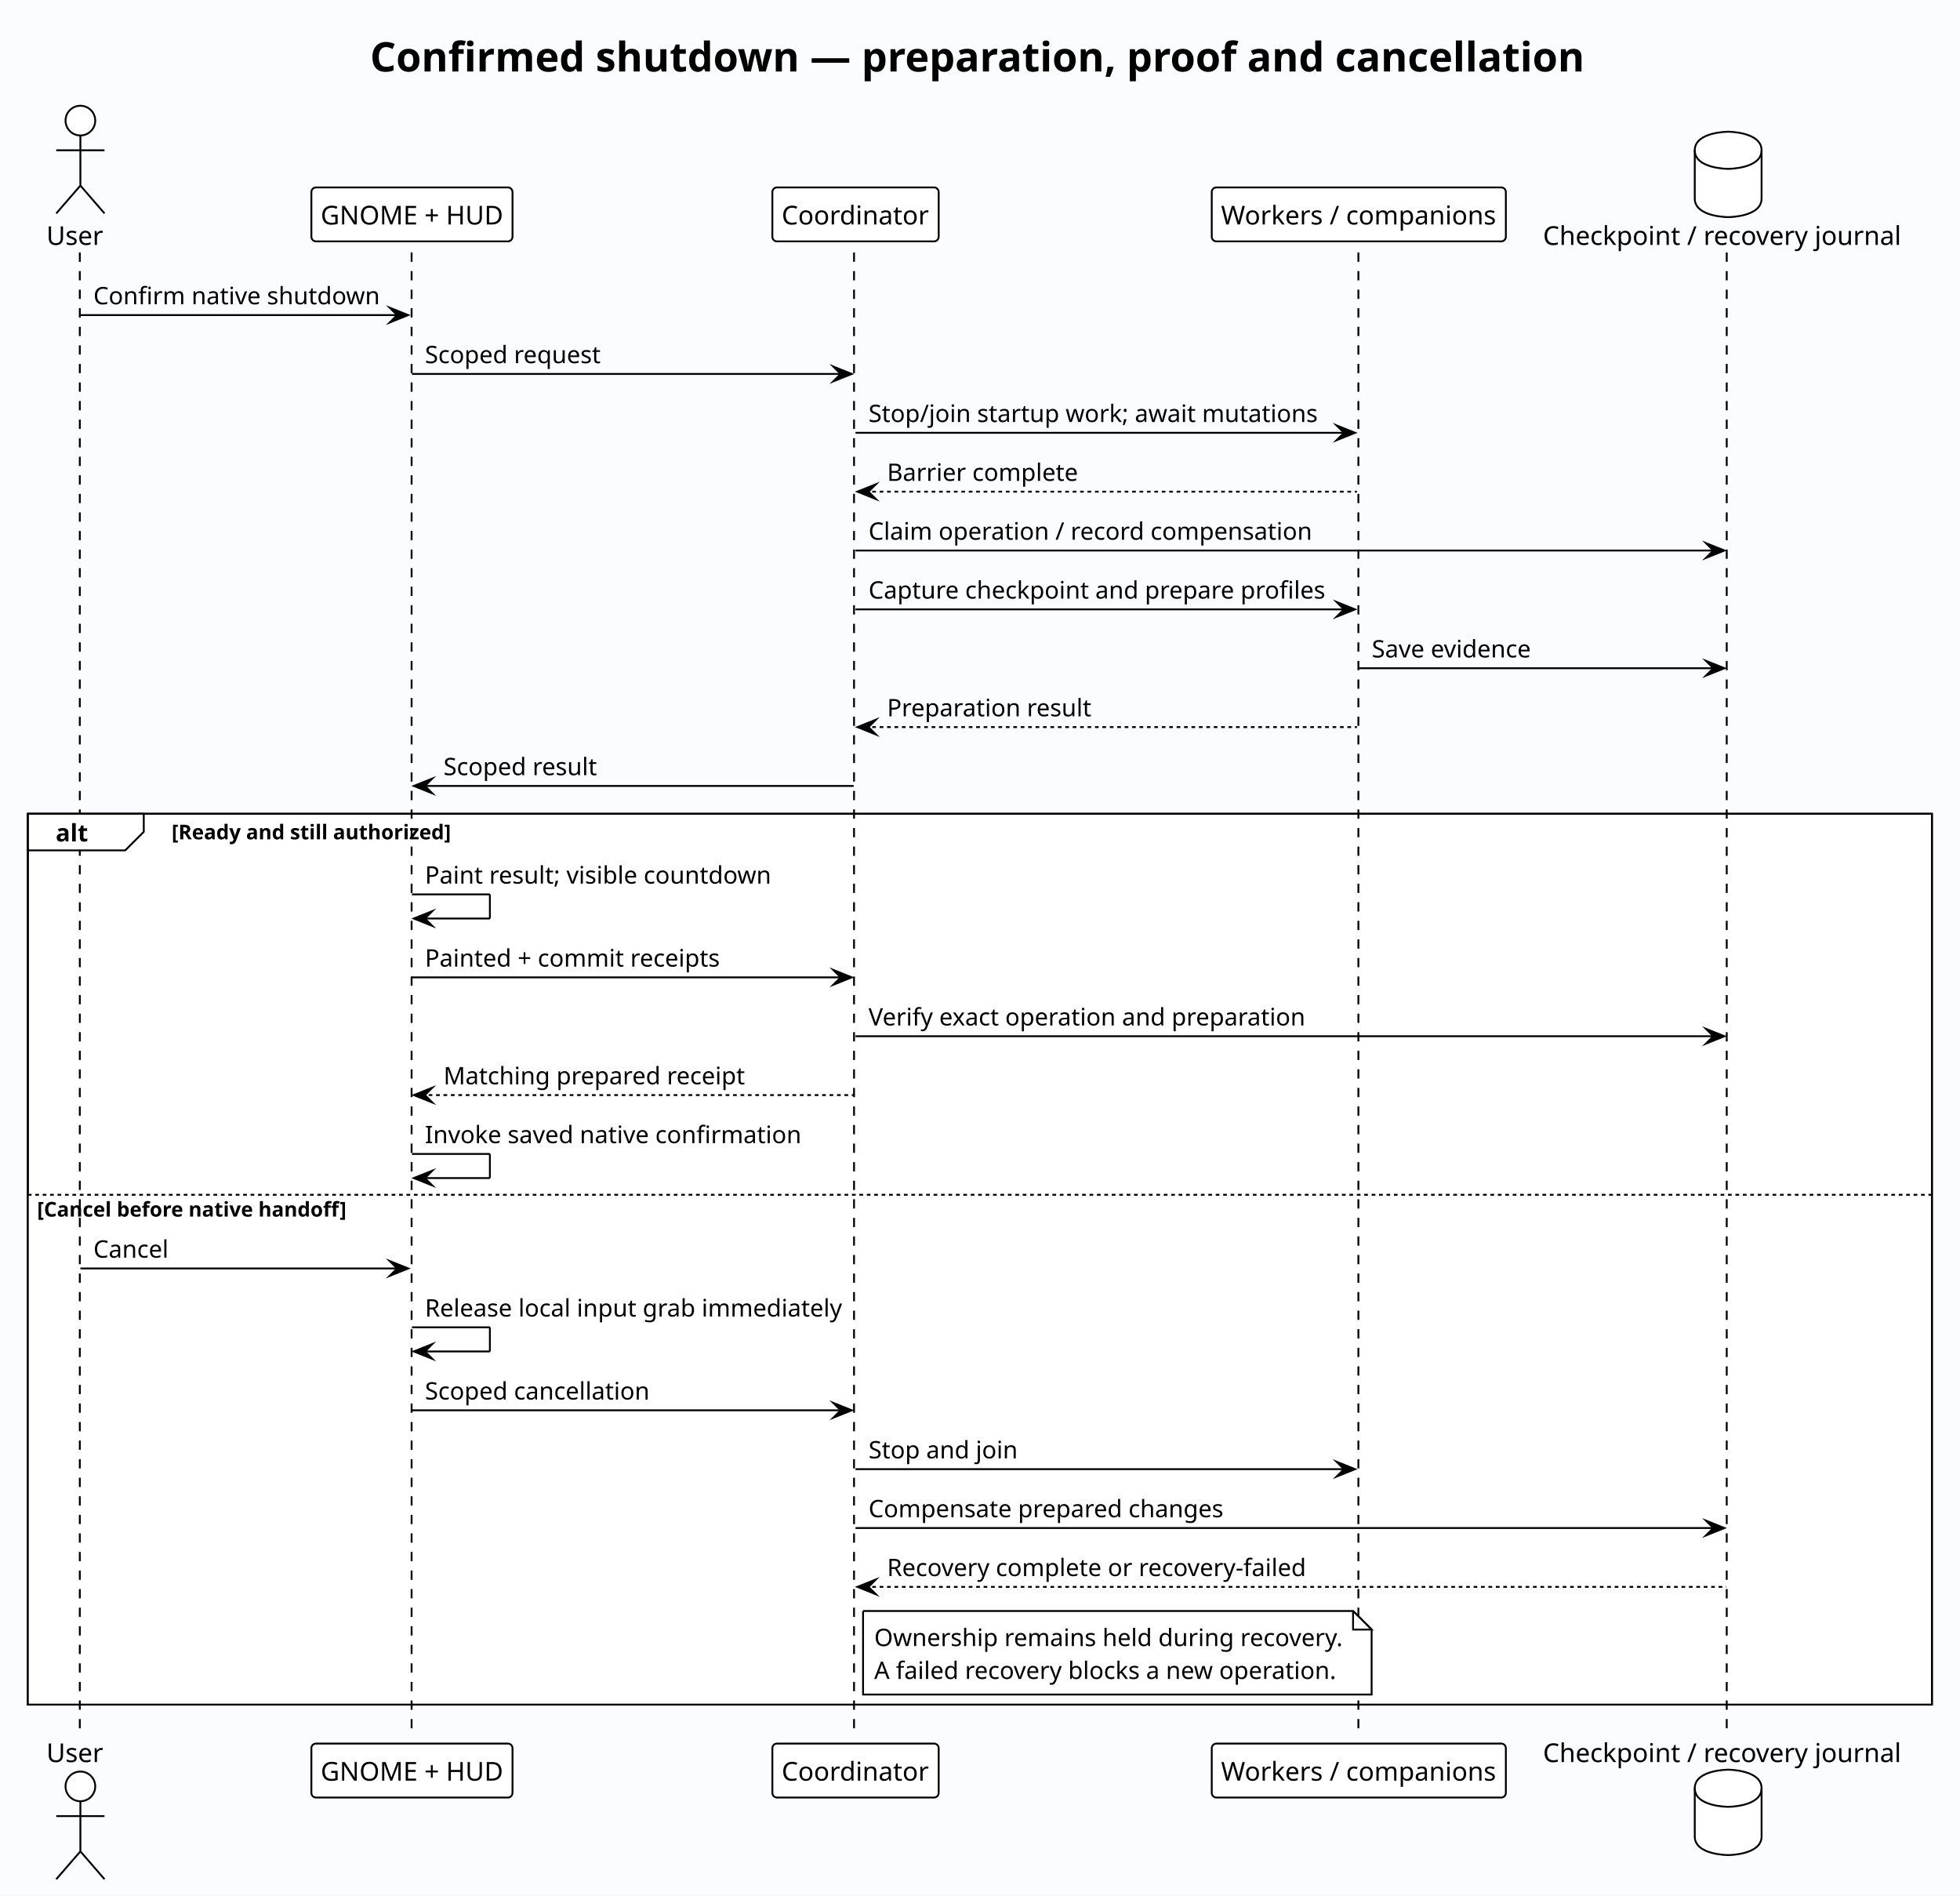
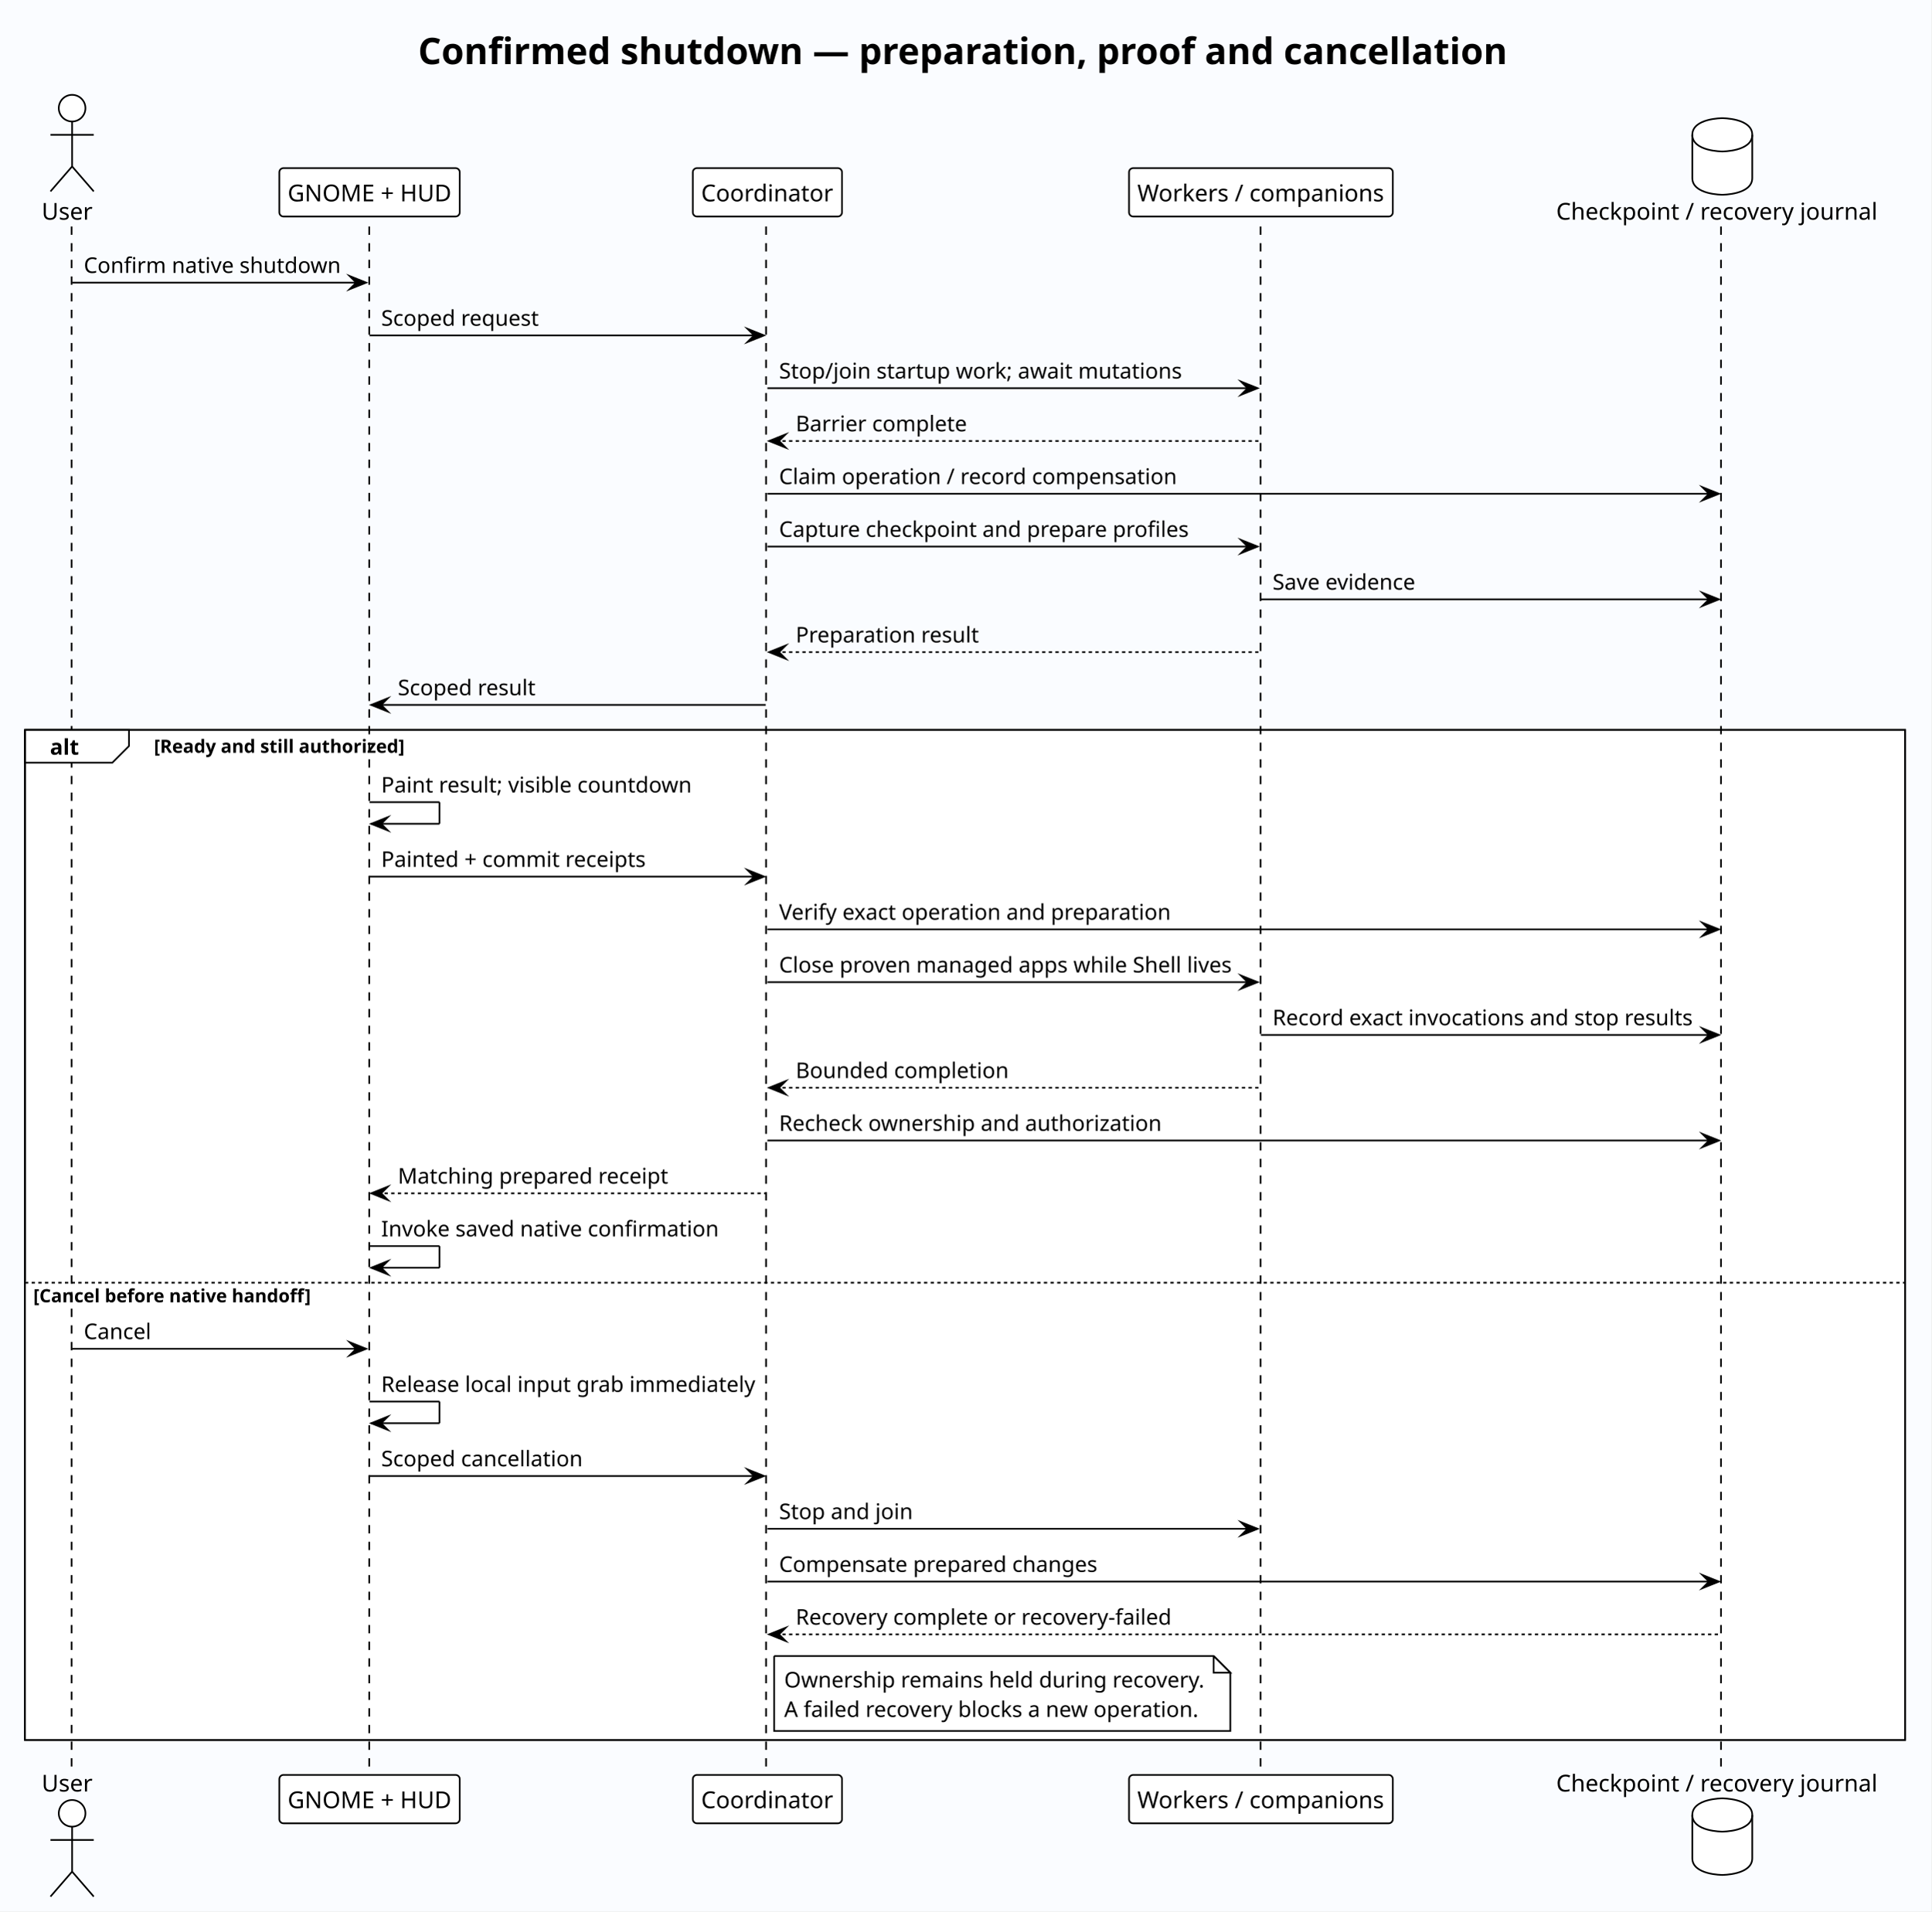
- <svg xmlns="http://www.w3.org/2000/svg" contentStyleType="text/css" data-diagram-type="SEQUENCE" height="1021px" preserveAspectRatio="none" style="width:1056px;height:1021px;background:#FAFCFF;" version="1.1" viewBox="0 0 1056 1021" width="1056px" zoomAndPan="magnify">
+ <svg xmlns="http://www.w3.org/2000/svg" contentStyleType="text/css" data-diagram-type="SEQUENCE" height="1148px" preserveAspectRatio="none" style="width:1160px;height:1148px;background:#FAFCFF;" version="1.1" viewBox="0 0 1160 1148" width="1160px" zoomAndPan="magnify">
  <defs />
  <g>
-     <rect fill="#FAFCFF" height="1021" style="stroke:none;stroke-width:1;" width="1056" x="0" y="0" />
+     <rect fill="#FAFCFF" height="1148" style="stroke:none;stroke-width:1;" width="1160" x="0" y="0" />
    <g class="title" data-source-line="5">
-       <text fill="#000000" font-family="sans-serif" font-size="22" font-weight="700" lengthAdjust="spacing" textLength="656.108" x="199.38" y="38.518">Confirmed shutdown — preparation, proof and cancellation</text>
-     </g>
-     <rect fill="#FFFFFF" height="479.866" style="stroke:#000000;stroke-width:1;" width="1025.868" x="15" y="438.386" />
-     <rect fill="#FFFFFF" height="275.63" style="stroke:none;stroke-width:1;" width="1025.868" x="15" y="642.622" />
+       <text fill="#000000" font-family="sans-serif" font-size="22" font-weight="700" lengthAdjust="spacing" textLength="656.108" x="251.09" y="38.518">Confirmed shutdown — preparation, proof and cancellation</text>
+     </g>
+     <rect fill="#FFFFFF" height="606.69" style="stroke:#000000;stroke-width:1;" width="1129.287" x="15" y="438.386" />
+     <rect fill="#FFFFFF" height="275.63" style="stroke:none;stroke-width:1;" width="1129.287" x="15" y="769.446" />
    <g class="participant-lifeline" data-entity-uid="part1" data-qualified-name="User" data-source-line="6" id="part1-lifeline">
      <g>
-         <rect fill="#000000" fill-opacity="0" height="799.22" width="8" x="39.309" y="136.032" />
-         <line style="stroke:#000000;stroke-width:1;stroke-dasharray:5,5;" x1="43" x2="43" y1="136.032" y2="935.252" />
+         <rect fill="#000000" fill-opacity="0" height="926.044" width="8" x="39.309" y="136.032" />
+         <line style="stroke:#000000;stroke-width:1;stroke-dasharray:5,5;" x1="43" x2="43" y1="136.032" y2="1062.076" />
      </g>
    </g>
    <g class="participant-lifeline" data-entity-uid="part2" data-qualified-name="HUD" data-source-line="7" id="part2-lifeline">
      <g>
-         <rect fill="#000000" fill-opacity="0" height="799.22" width="8" x="217.944" y="136.032" />
-         <line style="stroke:#000000;stroke-width:1;stroke-dasharray:5,5;" x1="221.762" x2="221.762" y1="136.032" y2="935.252" />
+         <rect fill="#000000" fill-opacity="0" height="926.044" width="8" x="217.944" y="136.032" />
+         <line style="stroke:#000000;stroke-width:1;stroke-dasharray:5,5;" x1="221.762" x2="221.762" y1="136.032" y2="1062.076" />
      </g>
    </g>
    <g class="participant-lifeline" data-entity-uid="part3" data-qualified-name="Coordinator" data-source-line="8" id="part3-lifeline">
      <g>
-         <rect fill="#000000" fill-opacity="0" height="799.22" width="8" x="456.935" y="136.032" />
-         <line style="stroke:#000000;stroke-width:1;stroke-dasharray:5,5;" x1="460.133" x2="460.133" y1="136.032" y2="935.252" />
+         <rect fill="#000000" fill-opacity="0" height="926.044" width="8" x="456.935" y="136.032" />
+         <line style="stroke:#000000;stroke-width:1;stroke-dasharray:5,5;" x1="460.133" x2="460.133" y1="136.032" y2="1062.076" />
      </g>
    </g>
    <g class="participant-lifeline" data-entity-uid="part4" data-qualified-name="Workers" data-source-line="9" id="part4-lifeline">
      <g>
-         <rect fill="#000000" fill-opacity="0" height="799.22" width="8" x="728.091" y="136.032" />
-         <line style="stroke:#000000;stroke-width:1;stroke-dasharray:5,5;" x1="731.864" x2="731.864" y1="136.032" y2="935.252" />
+         <rect fill="#000000" fill-opacity="0" height="926.044" width="8" x="753.389" y="136.032" />
+         <line style="stroke:#000000;stroke-width:1;stroke-dasharray:5,5;" x1="757.162" x2="757.162" y1="136.032" y2="1062.076" />
      </g>
    </g>
    <g class="participant-lifeline" data-entity-uid="part5" data-qualified-name="Journal" data-source-line="10" id="part5-lifeline">
      <g>
-         <rect fill="#000000" fill-opacity="0" height="799.22" width="8" x="927.094" y="136.032" />
-         <line style="stroke:#000000;stroke-width:1;stroke-dasharray:5,5;" x1="930.319" x2="930.319" y1="136.032" y2="935.252" />
+         <rect fill="#000000" fill-opacity="0" height="926.044" width="8" x="1030.513" y="136.032" />
+         <line style="stroke:#000000;stroke-width:1;stroke-dasharray:5,5;" x1="1033.738" x2="1033.738" y1="136.032" y2="1062.076" />
      </g>
    </g>
    <g class="participant participant-head" data-entity-uid="part1" data-qualified-name="User" data-source-line="6" id="part1-head">
      <text fill="#000000" font-family="sans-serif" font-size="14" lengthAdjust="spacing" textLength="30.618" x="25" y="131.93">User</text>
      <ellipse cx="43.309" cy="64.964" fill="#FFFFFF" rx="8" ry="8" style="stroke:#000000;stroke-width:1;" />
      <path d="M43.309,72.964 L43.309,99.964 M30.309,80.964 L56.309,80.964 M43.309,99.964 L30.309,114.964 M43.309,99.964 L56.309,114.964" fill="none" style="stroke:#000000;stroke-width:1;" />
    </g>
    <g class="participant participant-tail" data-entity-uid="part1" data-qualified-name="User" data-source-line="6" id="part1-tail">
-       <text fill="#000000" font-family="sans-serif" font-size="14" lengthAdjust="spacing" textLength="30.618" x="25" y="949.218">User</text>
-       <ellipse cx="43.309" cy="962.32" fill="#FFFFFF" rx="8" ry="8" style="stroke:#000000;stroke-width:1;" />
-       <path d="M43.309,970.32 L43.309,997.32 M30.309,978.32 L56.309,978.32 M43.309,997.32 L30.309,1012.32 M43.309,997.32 L56.309,1012.32" fill="none" style="stroke:#000000;stroke-width:1;" />
+       <text fill="#000000" font-family="sans-serif" font-size="14" lengthAdjust="spacing" textLength="30.618" x="25" y="1076.042">User</text>
+       <ellipse cx="43.309" cy="1089.144" fill="#FFFFFF" rx="8" ry="8" style="stroke:#000000;stroke-width:1;" />
+       <path d="M43.309,1097.144 L43.309,1124.144 M30.309,1105.144 L56.309,1105.144 M43.309,1124.144 L30.309,1139.144 M43.309,1124.144 L56.309,1139.144" fill="none" style="stroke:#000000;stroke-width:1;" />
    </g>
    <g class="participant participant-head" data-entity-uid="part2" data-qualified-name="HUD" data-source-line="7" id="part2-head">
      <rect fill="#FFFFFF" height="29.068" rx="2.5" ry="2.5" style="stroke:#000000;stroke-width:1;" width="108.364" x="167.762" y="100.964" />
      <text fill="#000000" font-family="sans-serif" font-size="14" lengthAdjust="spacing" textLength="98.364" x="172.762" y="120.93">GNOME + HUD</text>
    </g>
    <g class="participant participant-tail" data-entity-uid="part2" data-qualified-name="HUD" data-source-line="7" id="part2-tail">
-       <rect fill="#FFFFFF" height="29.068" rx="2.5" ry="2.5" style="stroke:#000000;stroke-width:1;" width="108.364" x="167.762" y="939.252" />
-       <text fill="#000000" font-family="sans-serif" font-size="14" lengthAdjust="spacing" textLength="98.364" x="172.762" y="959.218">GNOME + HUD</text>
+       <rect fill="#FFFFFF" height="29.068" rx="2.5" ry="2.5" style="stroke:#000000;stroke-width:1;" width="108.364" x="167.762" y="1066.076" />
+       <text fill="#000000" font-family="sans-serif" font-size="14" lengthAdjust="spacing" textLength="98.364" x="172.762" y="1086.042">GNOME + HUD</text>
    </g>
    <g class="participant participant-head" data-entity-uid="part3" data-qualified-name="Coordinator" data-source-line="8" id="part3-head">
      <rect fill="#FFFFFF" height="29.068" rx="2.5" ry="2.5" style="stroke:#000000;stroke-width:1;" width="89.604" x="416.133" y="100.964" />
      <text fill="#000000" font-family="sans-serif" font-size="14" lengthAdjust="spacing" textLength="79.604" x="421.133" y="120.93">Coordinator</text>
    </g>
    <g class="participant participant-tail" data-entity-uid="part3" data-qualified-name="Coordinator" data-source-line="8" id="part3-tail">
-       <rect fill="#FFFFFF" height="29.068" rx="2.5" ry="2.5" style="stroke:#000000;stroke-width:1;" width="89.604" x="416.133" y="939.252" />
-       <text fill="#000000" font-family="sans-serif" font-size="14" lengthAdjust="spacing" textLength="79.604" x="421.133" y="959.218">Coordinator</text>
+       <rect fill="#FFFFFF" height="29.068" rx="2.5" ry="2.5" style="stroke:#000000;stroke-width:1;" width="89.604" x="416.133" y="1066.076" />
+       <text fill="#000000" font-family="sans-serif" font-size="14" lengthAdjust="spacing" textLength="79.604" x="421.133" y="1086.042">Coordinator</text>
    </g>
    <g class="participant participant-head" data-entity-uid="part4" data-qualified-name="Workers" data-source-line="9" id="part4-head">
-       <rect fill="#FFFFFF" height="29.068" rx="2.5" ry="2.5" style="stroke:#000000;stroke-width:1;" width="158.455" x="652.864" y="100.964" />
-       <text fill="#000000" font-family="sans-serif" font-size="14" lengthAdjust="spacing" textLength="148.455" x="657.864" y="120.93">Workers / companions</text>
+       <rect fill="#FFFFFF" height="29.068" rx="2.5" ry="2.5" style="stroke:#000000;stroke-width:1;" width="158.455" x="678.162" y="100.964" />
+       <text fill="#000000" font-family="sans-serif" font-size="14" lengthAdjust="spacing" textLength="148.455" x="683.162" y="120.93">Workers / companions</text>
    </g>
    <g class="participant participant-tail" data-entity-uid="part4" data-qualified-name="Workers" data-source-line="9" id="part4-tail">
-       <rect fill="#FFFFFF" height="29.068" rx="2.5" ry="2.5" style="stroke:#000000;stroke-width:1;" width="158.455" x="652.864" y="939.252" />
-       <text fill="#000000" font-family="sans-serif" font-size="14" lengthAdjust="spacing" textLength="148.455" x="657.864" y="959.218">Workers / companions</text>
+       <rect fill="#FFFFFF" height="29.068" rx="2.5" ry="2.5" style="stroke:#000000;stroke-width:1;" width="158.455" x="678.162" y="1066.076" />
+       <text fill="#000000" font-family="sans-serif" font-size="14" lengthAdjust="spacing" textLength="148.455" x="683.162" y="1086.042">Workers / companions</text>
    </g>
    <g class="participant participant-head" data-entity-uid="part5" data-qualified-name="Journal" data-source-line="10" id="part5-head">
-       <text fill="#000000" font-family="sans-serif" font-size="14" lengthAdjust="spacing" textLength="193.549" x="831.319" y="131.93">Checkpoint / recovery journal</text>
-       <path d="M913.094,80.964 C913.094,70.964 931.094,70.964 931.094,70.964 C931.094,70.964 949.094,70.964 949.094,80.964 L949.094,106.964 C949.094,116.964 931.094,116.964 931.094,116.964 C931.094,116.964 913.094,116.964 913.094,106.964 L913.094,80.964" fill="#FFFFFF" style="stroke:#000000;stroke-width:1;" />
-       <path d="M913.094,80.964 C913.094,90.964 931.094,90.964 931.094,90.964 C931.094,90.964 949.094,90.964 949.094,80.964" fill="none" style="stroke:#000000;stroke-width:1;" />
+       <text fill="#000000" font-family="sans-serif" font-size="14" lengthAdjust="spacing" textLength="193.549" x="934.738" y="131.93">Checkpoint / recovery journal</text>
+       <path d="M1016.513,80.964 C1016.513,70.964 1034.513,70.964 1034.513,70.964 C1034.513,70.964 1052.513,70.964 1052.513,80.964 L1052.513,106.964 C1052.513,116.964 1034.513,116.964 1034.513,116.964 C1034.513,116.964 1016.513,116.964 1016.513,106.964 L1016.513,80.964" fill="#FFFFFF" style="stroke:#000000;stroke-width:1;" />
+       <path d="M1016.513,80.964 C1016.513,90.964 1034.513,90.964 1034.513,90.964 C1034.513,90.964 1052.513,90.964 1052.513,80.964" fill="none" style="stroke:#000000;stroke-width:1;" />
    </g>
    <g class="participant participant-tail" data-entity-uid="part5" data-qualified-name="Journal" data-source-line="10" id="part5-tail">
-       <text fill="#000000" font-family="sans-serif" font-size="14" lengthAdjust="spacing" textLength="193.549" x="831.319" y="949.218">Checkpoint / recovery journal</text>
-       <path d="M913.094,963.32 C913.094,953.32 931.094,953.32 931.094,953.32 C931.094,953.32 949.094,953.32 949.094,963.32 L949.094,989.32 C949.094,999.32 931.094,999.32 931.094,999.32 C931.094,999.32 913.094,999.32 913.094,989.32 L913.094,963.32" fill="#FFFFFF" style="stroke:#000000;stroke-width:1;" />
-       <path d="M913.094,963.32 C913.094,973.32 931.094,973.32 931.094,973.32 C931.094,973.32 949.094,973.32 949.094,963.32" fill="none" style="stroke:#000000;stroke-width:1;" />
+       <text fill="#000000" font-family="sans-serif" font-size="14" lengthAdjust="spacing" textLength="193.549" x="934.738" y="1076.042">Checkpoint / recovery journal</text>
+       <path d="M1016.513,1090.144 C1016.513,1080.144 1034.513,1080.144 1034.513,1080.144 C1034.513,1080.144 1052.513,1080.144 1052.513,1090.144 L1052.513,1116.144 C1052.513,1126.144 1034.513,1126.144 1034.513,1126.144 C1034.513,1126.144 1016.513,1126.144 1016.513,1116.144 L1016.513,1090.144" fill="#FFFFFF" style="stroke:#000000;stroke-width:1;" />
+       <path d="M1016.513,1090.144 C1016.513,1100.144 1034.513,1100.144 1034.513,1100.144 C1034.513,1100.144 1052.513,1100.144 1052.513,1090.144" fill="none" style="stroke:#000000;stroke-width:1;" />
    </g>
    <g class="message" data-entity-1="part1" data-entity-2="part2" data-source-line="11" id="msg1">
      <polygon fill="#000000" points="209.944,165.738,219.944,169.738,209.944,173.738,213.944,169.738" style="stroke:#000000;stroke-width:1;stroke-linejoin:miter;stroke-miterlimit:10;" />
      <line style="stroke:#000000;stroke-width:1;" x1="43.309" x2="215.944" y1="169.738" y2="169.738" />
      <text fill="#000000" font-family="sans-serif" font-size="13" lengthAdjust="spacing" textLength="154.635" x="50.309" y="163.929">Confirm native shutdown</text>
    </g>
    <g class="message" data-entity-1="part2" data-entity-2="part3" data-source-line="12" id="msg2">
      <polygon fill="#000000" points="448.935,197.444,458.935,201.444,448.935,205.444,452.935,201.444" style="stroke:#000000;stroke-width:1;stroke-linejoin:miter;stroke-miterlimit:10;" />
      <line style="stroke:#000000;stroke-width:1;" x1="221.944" x2="454.935" y1="201.444" y2="201.444" />
      <text fill="#000000" font-family="sans-serif" font-size="13" lengthAdjust="spacing" textLength="94.926" x="228.944" y="195.635">Scoped request</text>
    </g>
    <g class="message" data-entity-1="part3" data-entity-2="part4" data-source-line="13" id="msg3">
-       <polygon fill="#000000" points="720.091,229.15,730.091,233.15,720.091,237.15,724.091,233.15" style="stroke:#000000;stroke-width:1;stroke-linejoin:miter;stroke-miterlimit:10;" />
-       <line style="stroke:#000000;stroke-width:1;" x1="460.935" x2="726.091" y1="233.15" y2="233.15" />
+       <polygon fill="#000000" points="745.389,229.15,755.389,233.15,745.389,237.15,749.389,233.15" style="stroke:#000000;stroke-width:1;stroke-linejoin:miter;stroke-miterlimit:10;" />
+       <line style="stroke:#000000;stroke-width:1;" x1="460.935" x2="751.389" y1="233.15" y2="233.15" />
      <text fill="#000000" font-family="sans-serif" font-size="13" lengthAdjust="spacing" textLength="242.034" x="467.935" y="227.341">Stop/join startup work; await mutations</text>
    </g>
    <g class="message" data-entity-1="part4" data-entity-2="part3" data-source-line="14" id="msg4">
      <polygon fill="#000000" points="471.935,260.856,461.935,264.856,471.935,268.856,467.935,264.856" style="stroke:#000000;stroke-width:1;stroke-linejoin:miter;stroke-miterlimit:10;" />
-       <line style="stroke:#000000;stroke-width:1;stroke-dasharray:2,2;" x1="465.935" x2="731.091" y1="264.856" y2="264.856" />
+       <line style="stroke:#000000;stroke-width:1;stroke-dasharray:2,2;" x1="465.935" x2="756.389" y1="264.856" y2="264.856" />
      <text fill="#000000" font-family="sans-serif" font-size="13" lengthAdjust="spacing" textLength="102.882" x="477.935" y="259.047">Barrier complete</text>
    </g>
    <g class="message" data-entity-1="part3" data-entity-2="part5" data-source-line="15" id="msg5">
-       <polygon fill="#000000" points="919.094,292.562,929.094,296.562,919.094,300.562,923.094,296.562" style="stroke:#000000;stroke-width:1;stroke-linejoin:miter;stroke-miterlimit:10;" />
-       <line style="stroke:#000000;stroke-width:1;" x1="460.935" x2="925.094" y1="296.562" y2="296.562" />
+       <polygon fill="#000000" points="1022.513,292.562,1032.513,296.562,1022.513,300.562,1026.513,296.562" style="stroke:#000000;stroke-width:1;stroke-linejoin:miter;stroke-miterlimit:10;" />
+       <line style="stroke:#000000;stroke-width:1;" x1="460.935" x2="1028.513" y1="296.562" y2="296.562" />
      <text fill="#000000" font-family="sans-serif" font-size="13" lengthAdjust="spacing" textLength="239.785" x="467.935" y="290.753">Claim operation / record compensation</text>
    </g>
    <g class="message" data-entity-1="part3" data-entity-2="part4" data-source-line="16" id="msg6">
-       <polygon fill="#000000" points="720.091,324.268,730.091,328.268,720.091,332.268,724.091,328.268" style="stroke:#000000;stroke-width:1;stroke-linejoin:miter;stroke-miterlimit:10;" />
-       <line style="stroke:#000000;stroke-width:1;" x1="460.935" x2="726.091" y1="328.268" y2="328.268" />
+       <polygon fill="#000000" points="745.389,324.268,755.389,328.268,745.389,332.268,749.389,328.268" style="stroke:#000000;stroke-width:1;stroke-linejoin:miter;stroke-miterlimit:10;" />
+       <line style="stroke:#000000;stroke-width:1;" x1="460.935" x2="751.389" y1="328.268" y2="328.268" />
      <text fill="#000000" font-family="sans-serif" font-size="13" lengthAdjust="spacing" textLength="247.156" x="467.935" y="322.459">Capture checkpoint and prepare profiles</text>
    </g>
    <g class="message" data-entity-1="part4" data-entity-2="part5" data-source-line="17" id="msg7">
-       <polygon fill="#000000" points="919.094,355.974,929.094,359.974,919.094,363.974,923.094,359.974" style="stroke:#000000;stroke-width:1;stroke-linejoin:miter;stroke-miterlimit:10;" />
-       <line style="stroke:#000000;stroke-width:1;" x1="732.091" x2="925.094" y1="359.974" y2="359.974" />
-       <text fill="#000000" font-family="sans-serif" font-size="13" lengthAdjust="spacing" textLength="85.969" x="739.091" y="354.165">Save evidence</text>
+       <polygon fill="#000000" points="1022.513,355.974,1032.513,359.974,1022.513,363.974,1026.513,359.974" style="stroke:#000000;stroke-width:1;stroke-linejoin:miter;stroke-miterlimit:10;" />
+       <line style="stroke:#000000;stroke-width:1;" x1="757.389" x2="1028.513" y1="359.974" y2="359.974" />
+       <text fill="#000000" font-family="sans-serif" font-size="13" lengthAdjust="spacing" textLength="85.969" x="764.389" y="354.165">Save evidence</text>
    </g>
    <g class="message" data-entity-1="part4" data-entity-2="part3" data-source-line="18" id="msg8">
      <polygon fill="#000000" points="471.935,387.68,461.935,391.68,471.935,395.68,467.935,391.68" style="stroke:#000000;stroke-width:1;stroke-linejoin:miter;stroke-miterlimit:10;" />
-       <line style="stroke:#000000;stroke-width:1;stroke-dasharray:2,2;" x1="465.935" x2="731.091" y1="391.68" y2="391.68" />
+       <line style="stroke:#000000;stroke-width:1;stroke-dasharray:2,2;" x1="465.935" x2="756.389" y1="391.68" y2="391.68" />
      <text fill="#000000" font-family="sans-serif" font-size="13" lengthAdjust="spacing" textLength="110.851" x="477.935" y="385.871">Preparation result</text>
    </g>
    <g class="message" data-entity-1="part3" data-entity-2="part2" data-source-line="19" id="msg9">
      <polygon fill="#000000" points="232.944,419.386,222.944,423.386,232.944,427.386,228.944,423.386" style="stroke:#000000;stroke-width:1;stroke-linejoin:miter;stroke-miterlimit:10;" />
      <line style="stroke:#000000;stroke-width:1;" x1="226.944" x2="459.935" y1="423.386" y2="423.386" />
      <text fill="#000000" font-family="sans-serif" font-size="13" lengthAdjust="spacing" textLength="82.953" x="238.944" y="417.577">Scoped result</text>
    </g>
    <path d="M15,438.386 L77.459,438.386 L77.459,448.092 L67.459,458.092 L15,458.092 L15,438.386" fill="#FFFFFF" style="stroke:#000000;stroke-width:1;" />
-     <rect fill="none" height="479.866" style="stroke:#000000;stroke-width:1;" width="1025.868" x="15" y="438.386" />
+     <rect fill="none" height="606.69" style="stroke:#000000;stroke-width:1;" width="1129.287" x="15" y="438.386" />
    <text fill="#000000" font-family="sans-serif" font-size="13" font-weight="700" lengthAdjust="spacing" textLength="17.459" x="30" y="453.283">alt</text>
    <text fill="#000000" font-family="sans-serif" font-size="11" font-weight="700" lengthAdjust="spacing" textLength="150.49" x="92.459" y="452.145">[Ready and still authorized]</text>
    <g class="message" data-entity-1="part2" data-entity-2="part2" data-source-line="21" id="msg10">
      <line style="stroke:#000000;stroke-width:1;" x1="221.944" x2="263.944" y1="481.798" y2="481.798" />
      <line style="stroke:#000000;stroke-width:1;" x1="263.944" x2="263.944" y1="481.798" y2="494.798" />
      <line style="stroke:#000000;stroke-width:1;" x1="222.944" x2="263.944" y1="494.798" y2="494.798" />
      <polygon fill="#000000" points="232.944,490.798,222.944,494.798,232.944,498.798,228.944,494.798" style="stroke:#000000;stroke-width:1;stroke-linejoin:miter;stroke-miterlimit:10;" />
      <text fill="#000000" font-family="sans-serif" font-size="13" lengthAdjust="spacing" textLength="187.07" x="228.944" y="475.989">Paint result; visible countdown</text>
    </g>
    <g class="message" data-entity-1="part2" data-entity-2="part3" data-source-line="22" id="msg11">
      <polygon fill="#000000" points="448.935,522.504,458.935,526.504,448.935,530.504,452.935,526.504" style="stroke:#000000;stroke-width:1;stroke-linejoin:miter;stroke-miterlimit:10;" />
      <line style="stroke:#000000;stroke-width:1;" x1="221.944" x2="454.935" y1="526.504" y2="526.504" />
      <text fill="#000000" font-family="sans-serif" font-size="13" lengthAdjust="spacing" textLength="159.146" x="228.944" y="520.695">Painted + commit receipts</text>
    </g>
    <g class="message" data-entity-1="part3" data-entity-2="part5" data-source-line="23" id="msg12">
-       <polygon fill="#000000" points="919.094,554.21,929.094,558.21,919.094,562.21,923.094,558.21" style="stroke:#000000;stroke-width:1;stroke-linejoin:miter;stroke-miterlimit:10;" />
-       <line style="stroke:#000000;stroke-width:1;" x1="460.935" x2="925.094" y1="558.21" y2="558.21" />
+       <polygon fill="#000000" points="1022.513,554.21,1032.513,558.21,1022.513,562.21,1026.513,558.21" style="stroke:#000000;stroke-width:1;stroke-linejoin:miter;stroke-miterlimit:10;" />
+       <line style="stroke:#000000;stroke-width:1;" x1="460.935" x2="1028.513" y1="558.21" y2="558.21" />
      <text fill="#000000" font-family="sans-serif" font-size="13" lengthAdjust="spacing" textLength="236.626" x="467.935" y="552.401">Verify exact operation and preparation</text>
    </g>
-     <g class="message" data-entity-1="part3" data-entity-2="part2" data-source-line="24" id="msg13">
-       <polygon fill="#000000" points="232.944,585.916,222.944,589.916,232.944,593.916,228.944,589.916" style="stroke:#000000;stroke-width:1;stroke-linejoin:miter;stroke-miterlimit:10;" />
-       <line style="stroke:#000000;stroke-width:1;stroke-dasharray:2,2;" x1="226.944" x2="459.935" y1="589.916" y2="589.916" />
-       <text fill="#000000" font-family="sans-serif" font-size="13" lengthAdjust="spacing" textLength="163.189" x="238.944" y="584.107">Matching prepared receipt</text>
-     </g>
-     <g class="message" data-entity-1="part2" data-entity-2="part2" data-source-line="25" id="msg14">
-       <line style="stroke:#000000;stroke-width:1;" x1="221.944" x2="263.944" y1="621.622" y2="621.622" />
-       <line style="stroke:#000000;stroke-width:1;" x1="263.944" x2="263.944" y1="621.622" y2="634.622" />
-       <line style="stroke:#000000;stroke-width:1;" x1="222.944" x2="263.944" y1="634.622" y2="634.622" />
-       <polygon fill="#000000" points="232.944,630.622,222.944,634.622,232.944,638.622,228.944,634.622" style="stroke:#000000;stroke-width:1;stroke-linejoin:miter;stroke-miterlimit:10;" />
-       <text fill="#000000" font-family="sans-serif" font-size="13" lengthAdjust="spacing" textLength="202.813" x="228.944" y="615.813">Invoke saved native confirmation</text>
-     </g>
-     <line style="stroke:#000000;stroke-width:1;stroke-dasharray:2,2;" x1="15" x2="1040.868" y1="643.622" y2="643.622" />
-     <text fill="#000000" font-family="sans-serif" font-size="11" font-weight="700" lengthAdjust="spacing" textLength="166.418" x="20" y="655.381">[Cancel before native handoff]</text>
-     <g class="message" data-entity-1="part1" data-entity-2="part2" data-source-line="27" id="msg15">
-       <polygon fill="#000000" points="209.944,679.31,219.944,683.31,209.944,687.31,213.944,683.31" style="stroke:#000000;stroke-width:1;stroke-linejoin:miter;stroke-miterlimit:10;" />
-       <line style="stroke:#000000;stroke-width:1;" x1="43.309" x2="215.944" y1="683.31" y2="683.31" />
-       <text fill="#000000" font-family="sans-serif" font-size="13" lengthAdjust="spacing" textLength="40.469" x="50.309" y="677.501">Cancel</text>
-     </g>
-     <g class="message" data-entity-1="part2" data-entity-2="part2" data-source-line="28" id="msg16">
-       <line style="stroke:#000000;stroke-width:1;" x1="221.944" x2="263.944" y1="715.016" y2="715.016" />
-       <line style="stroke:#000000;stroke-width:1;" x1="263.944" x2="263.944" y1="715.016" y2="728.016" />
-       <line style="stroke:#000000;stroke-width:1;" x1="222.944" x2="263.944" y1="728.016" y2="728.016" />
-       <polygon fill="#000000" points="232.944,724.016,222.944,728.016,232.944,732.016,228.944,728.016" style="stroke:#000000;stroke-width:1;stroke-linejoin:miter;stroke-miterlimit:10;" />
-       <text fill="#000000" font-family="sans-serif" font-size="13" lengthAdjust="spacing" textLength="224.991" x="228.944" y="709.207">Release local input grab immediately</text>
-     </g>
-     <g class="message" data-entity-1="part2" data-entity-2="part3" data-source-line="29" id="msg17">
-       <polygon fill="#000000" points="448.935,755.722,458.935,759.722,448.935,763.722,452.935,759.722" style="stroke:#000000;stroke-width:1;stroke-linejoin:miter;stroke-miterlimit:10;" />
-       <line style="stroke:#000000;stroke-width:1;" x1="221.944" x2="454.935" y1="759.722" y2="759.722" />
-       <text fill="#000000" font-family="sans-serif" font-size="13" lengthAdjust="spacing" textLength="121.03" x="228.944" y="753.913">Scoped cancellation</text>
-     </g>
-     <g class="message" data-entity-1="part3" data-entity-2="part4" data-source-line="30" id="msg18">
-       <polygon fill="#000000" points="720.091,787.428,730.091,791.428,720.091,795.428,724.091,791.428" style="stroke:#000000;stroke-width:1;stroke-linejoin:miter;stroke-miterlimit:10;" />
-       <line style="stroke:#000000;stroke-width:1;" x1="460.935" x2="726.091" y1="791.428" y2="791.428" />
-       <text fill="#000000" font-family="sans-serif" font-size="13" lengthAdjust="spacing" textLength="80.379" x="467.935" y="785.619">Stop and join</text>
-     </g>
-     <g class="message" data-entity-1="part3" data-entity-2="part5" data-source-line="31" id="msg19">
-       <polygon fill="#000000" points="919.094,819.134,929.094,823.134,919.094,827.134,923.094,823.134" style="stroke:#000000;stroke-width:1;stroke-linejoin:miter;stroke-miterlimit:10;" />
-       <line style="stroke:#000000;stroke-width:1;" x1="460.935" x2="925.094" y1="823.134" y2="823.134" />
-       <text fill="#000000" font-family="sans-serif" font-size="13" lengthAdjust="spacing" textLength="191.737" x="467.935" y="817.325">Compensate prepared changes</text>
-     </g>
-     <g class="message" data-entity-1="part5" data-entity-2="part3" data-source-line="32" id="msg20">
-       <polygon fill="#000000" points="471.935,850.84,461.935,854.84,471.935,858.84,467.935,854.84" style="stroke:#000000;stroke-width:1;stroke-linejoin:miter;stroke-miterlimit:10;" />
-       <line style="stroke:#000000;stroke-width:1;stroke-dasharray:2,2;" x1="465.935" x2="930.094" y1="854.84" y2="854.84" />
-       <text fill="#000000" font-family="sans-serif" font-size="13" lengthAdjust="spacing" textLength="226.525" x="477.935" y="849.031">Recovery complete or recovery-failed</text>
-     </g>
-     <path d="M465,867.84 L465,912.84 L739,912.84 L739,877.84 L729,867.84 L465,867.84" fill="#FFFFFF" style="stroke:#000000;stroke-width:1;" />
-     <path d="M729,867.84 L729,877.84 L739,877.84 L729,867.84" fill="#FFFFFF" style="stroke:#000000;stroke-width:1;" />
-     <text fill="#000000" font-family="sans-serif" font-size="13" lengthAdjust="spacing" textLength="253.721" x="471" y="886.737">Ownership remains held during recovery.</text>
-     <text fill="#000000" font-family="sans-serif" font-size="13" lengthAdjust="spacing" textLength="249.912" x="471" y="904.443">A failed recovery blocks a new operation.</text>
+     <g class="message" data-entity-1="part3" data-entity-2="part4" data-source-line="24" id="msg13">
+       <polygon fill="#000000" points="745.389,585.916,755.389,589.916,745.389,593.916,749.389,589.916" style="stroke:#000000;stroke-width:1;stroke-linejoin:miter;stroke-miterlimit:10;" />
+       <line style="stroke:#000000;stroke-width:1;" x1="460.935" x2="751.389" y1="589.916" y2="589.916" />
+       <text fill="#000000" font-family="sans-serif" font-size="13" lengthAdjust="spacing" textLength="272.454" x="467.935" y="584.107">Close proven managed apps while Shell lives</text>
+     </g>
+     <g class="message" data-entity-1="part4" data-entity-2="part5" data-source-line="25" id="msg14">
+       <polygon fill="#000000" points="1022.513,617.622,1032.513,621.622,1022.513,625.622,1026.513,621.622" style="stroke:#000000;stroke-width:1;stroke-linejoin:miter;stroke-miterlimit:10;" />
+       <line style="stroke:#000000;stroke-width:1;" x1="757.389" x2="1028.513" y1="621.622" y2="621.622" />
+       <text fill="#000000" font-family="sans-serif" font-size="13" lengthAdjust="spacing" textLength="253.123" x="764.389" y="615.813">Record exact invocations and stop results</text>
+     </g>
+     <g class="message" data-entity-1="part4" data-entity-2="part3" data-source-line="26" id="msg15">
+       <polygon fill="#000000" points="471.935,649.328,461.935,653.328,471.935,657.328,467.935,653.328" style="stroke:#000000;stroke-width:1;stroke-linejoin:miter;stroke-miterlimit:10;" />
+       <line style="stroke:#000000;stroke-width:1;stroke-dasharray:2,2;" x1="465.935" x2="756.389" y1="653.328" y2="653.328" />
+       <text fill="#000000" font-family="sans-serif" font-size="13" lengthAdjust="spacing" textLength="127.972" x="477.935" y="647.519">Bounded completion</text>
+     </g>
+     <g class="message" data-entity-1="part3" data-entity-2="part5" data-source-line="27" id="msg16">
+       <polygon fill="#000000" points="1022.513,681.034,1032.513,685.034,1022.513,689.034,1026.513,685.034" style="stroke:#000000;stroke-width:1;stroke-linejoin:miter;stroke-miterlimit:10;" />
+       <line style="stroke:#000000;stroke-width:1;" x1="460.935" x2="1028.513" y1="685.034" y2="685.034" />
+       <text fill="#000000" font-family="sans-serif" font-size="13" lengthAdjust="spacing" textLength="230.087" x="467.935" y="679.225">Recheck ownership and authorization</text>
+     </g>
+     <g class="message" data-entity-1="part3" data-entity-2="part2" data-source-line="28" id="msg17">
+       <polygon fill="#000000" points="232.944,712.74,222.944,716.74,232.944,720.74,228.944,716.74" style="stroke:#000000;stroke-width:1;stroke-linejoin:miter;stroke-miterlimit:10;" />
+       <line style="stroke:#000000;stroke-width:1;stroke-dasharray:2,2;" x1="226.944" x2="459.935" y1="716.74" y2="716.74" />
+       <text fill="#000000" font-family="sans-serif" font-size="13" lengthAdjust="spacing" textLength="163.189" x="238.944" y="710.931">Matching prepared receipt</text>
+     </g>
+     <g class="message" data-entity-1="part2" data-entity-2="part2" data-source-line="29" id="msg18">
+       <line style="stroke:#000000;stroke-width:1;" x1="221.944" x2="263.944" y1="748.446" y2="748.446" />
+       <line style="stroke:#000000;stroke-width:1;" x1="263.944" x2="263.944" y1="748.446" y2="761.446" />
+       <line style="stroke:#000000;stroke-width:1;" x1="222.944" x2="263.944" y1="761.446" y2="761.446" />
+       <polygon fill="#000000" points="232.944,757.446,222.944,761.446,232.944,765.446,228.944,761.446" style="stroke:#000000;stroke-width:1;stroke-linejoin:miter;stroke-miterlimit:10;" />
+       <text fill="#000000" font-family="sans-serif" font-size="13" lengthAdjust="spacing" textLength="202.813" x="228.944" y="742.637">Invoke saved native confirmation</text>
+     </g>
+     <line style="stroke:#000000;stroke-width:1;stroke-dasharray:2,2;" x1="15" x2="1144.287" y1="770.446" y2="770.446" />
+     <text fill="#000000" font-family="sans-serif" font-size="11" font-weight="700" lengthAdjust="spacing" textLength="166.418" x="20" y="782.205">[Cancel before native handoff]</text>
+     <g class="message" data-entity-1="part1" data-entity-2="part2" data-source-line="31" id="msg19">
+       <polygon fill="#000000" points="209.944,806.134,219.944,810.134,209.944,814.134,213.944,810.134" style="stroke:#000000;stroke-width:1;stroke-linejoin:miter;stroke-miterlimit:10;" />
+       <line style="stroke:#000000;stroke-width:1;" x1="43.309" x2="215.944" y1="810.134" y2="810.134" />
+       <text fill="#000000" font-family="sans-serif" font-size="13" lengthAdjust="spacing" textLength="40.469" x="50.309" y="804.325">Cancel</text>
+     </g>
+     <g class="message" data-entity-1="part2" data-entity-2="part2" data-source-line="32" id="msg20">
+       <line style="stroke:#000000;stroke-width:1;" x1="221.944" x2="263.944" y1="841.84" y2="841.84" />
+       <line style="stroke:#000000;stroke-width:1;" x1="263.944" x2="263.944" y1="841.84" y2="854.84" />
+       <line style="stroke:#000000;stroke-width:1;" x1="222.944" x2="263.944" y1="854.84" y2="854.84" />
+       <polygon fill="#000000" points="232.944,850.84,222.944,854.84,232.944,858.84,228.944,854.84" style="stroke:#000000;stroke-width:1;stroke-linejoin:miter;stroke-miterlimit:10;" />
+       <text fill="#000000" font-family="sans-serif" font-size="13" lengthAdjust="spacing" textLength="224.991" x="228.944" y="836.031">Release local input grab immediately</text>
+     </g>
+     <g class="message" data-entity-1="part2" data-entity-2="part3" data-source-line="33" id="msg21">
+       <polygon fill="#000000" points="448.935,882.546,458.935,886.546,448.935,890.546,452.935,886.546" style="stroke:#000000;stroke-width:1;stroke-linejoin:miter;stroke-miterlimit:10;" />
+       <line style="stroke:#000000;stroke-width:1;" x1="221.944" x2="454.935" y1="886.546" y2="886.546" />
+       <text fill="#000000" font-family="sans-serif" font-size="13" lengthAdjust="spacing" textLength="121.03" x="228.944" y="880.737">Scoped cancellation</text>
+     </g>
+     <g class="message" data-entity-1="part3" data-entity-2="part4" data-source-line="34" id="msg22">
+       <polygon fill="#000000" points="745.389,914.252,755.389,918.252,745.389,922.252,749.389,918.252" style="stroke:#000000;stroke-width:1;stroke-linejoin:miter;stroke-miterlimit:10;" />
+       <line style="stroke:#000000;stroke-width:1;" x1="460.935" x2="751.389" y1="918.252" y2="918.252" />
+       <text fill="#000000" font-family="sans-serif" font-size="13" lengthAdjust="spacing" textLength="80.379" x="467.935" y="912.443">Stop and join</text>
+     </g>
+     <g class="message" data-entity-1="part3" data-entity-2="part5" data-source-line="35" id="msg23">
+       <polygon fill="#000000" points="1022.513,945.958,1032.513,949.958,1022.513,953.958,1026.513,949.958" style="stroke:#000000;stroke-width:1;stroke-linejoin:miter;stroke-miterlimit:10;" />
+       <line style="stroke:#000000;stroke-width:1;" x1="460.935" x2="1028.513" y1="949.958" y2="949.958" />
+       <text fill="#000000" font-family="sans-serif" font-size="13" lengthAdjust="spacing" textLength="191.737" x="467.935" y="944.149">Compensate prepared changes</text>
+     </g>
+     <g class="message" data-entity-1="part5" data-entity-2="part3" data-source-line="36" id="msg24">
+       <polygon fill="#000000" points="471.935,977.664,461.935,981.664,471.935,985.664,467.935,981.664" style="stroke:#000000;stroke-width:1;stroke-linejoin:miter;stroke-miterlimit:10;" />
+       <line style="stroke:#000000;stroke-width:1;stroke-dasharray:2,2;" x1="465.935" x2="1033.513" y1="981.664" y2="981.664" />
+       <text fill="#000000" font-family="sans-serif" font-size="13" lengthAdjust="spacing" textLength="226.525" x="477.935" y="975.855">Recovery complete or recovery-failed</text>
+     </g>
+     <path d="M465,994.664 L465,1039.664 L739,1039.664 L739,1004.664 L729,994.664 L465,994.664" fill="#FFFFFF" style="stroke:#000000;stroke-width:1;" />
+     <path d="M729,994.664 L729,1004.664 L739,1004.664 L729,994.664" fill="#FFFFFF" style="stroke:#000000;stroke-width:1;" />
+     <text fill="#000000" font-family="sans-serif" font-size="13" lengthAdjust="spacing" textLength="253.721" x="471" y="1013.561">Ownership remains held during recovery.</text>
+     <text fill="#000000" font-family="sans-serif" font-size="13" lengthAdjust="spacing" textLength="249.912" x="471" y="1031.267">A failed recovery blocks a new operation.</text>
  </g>
</svg>
